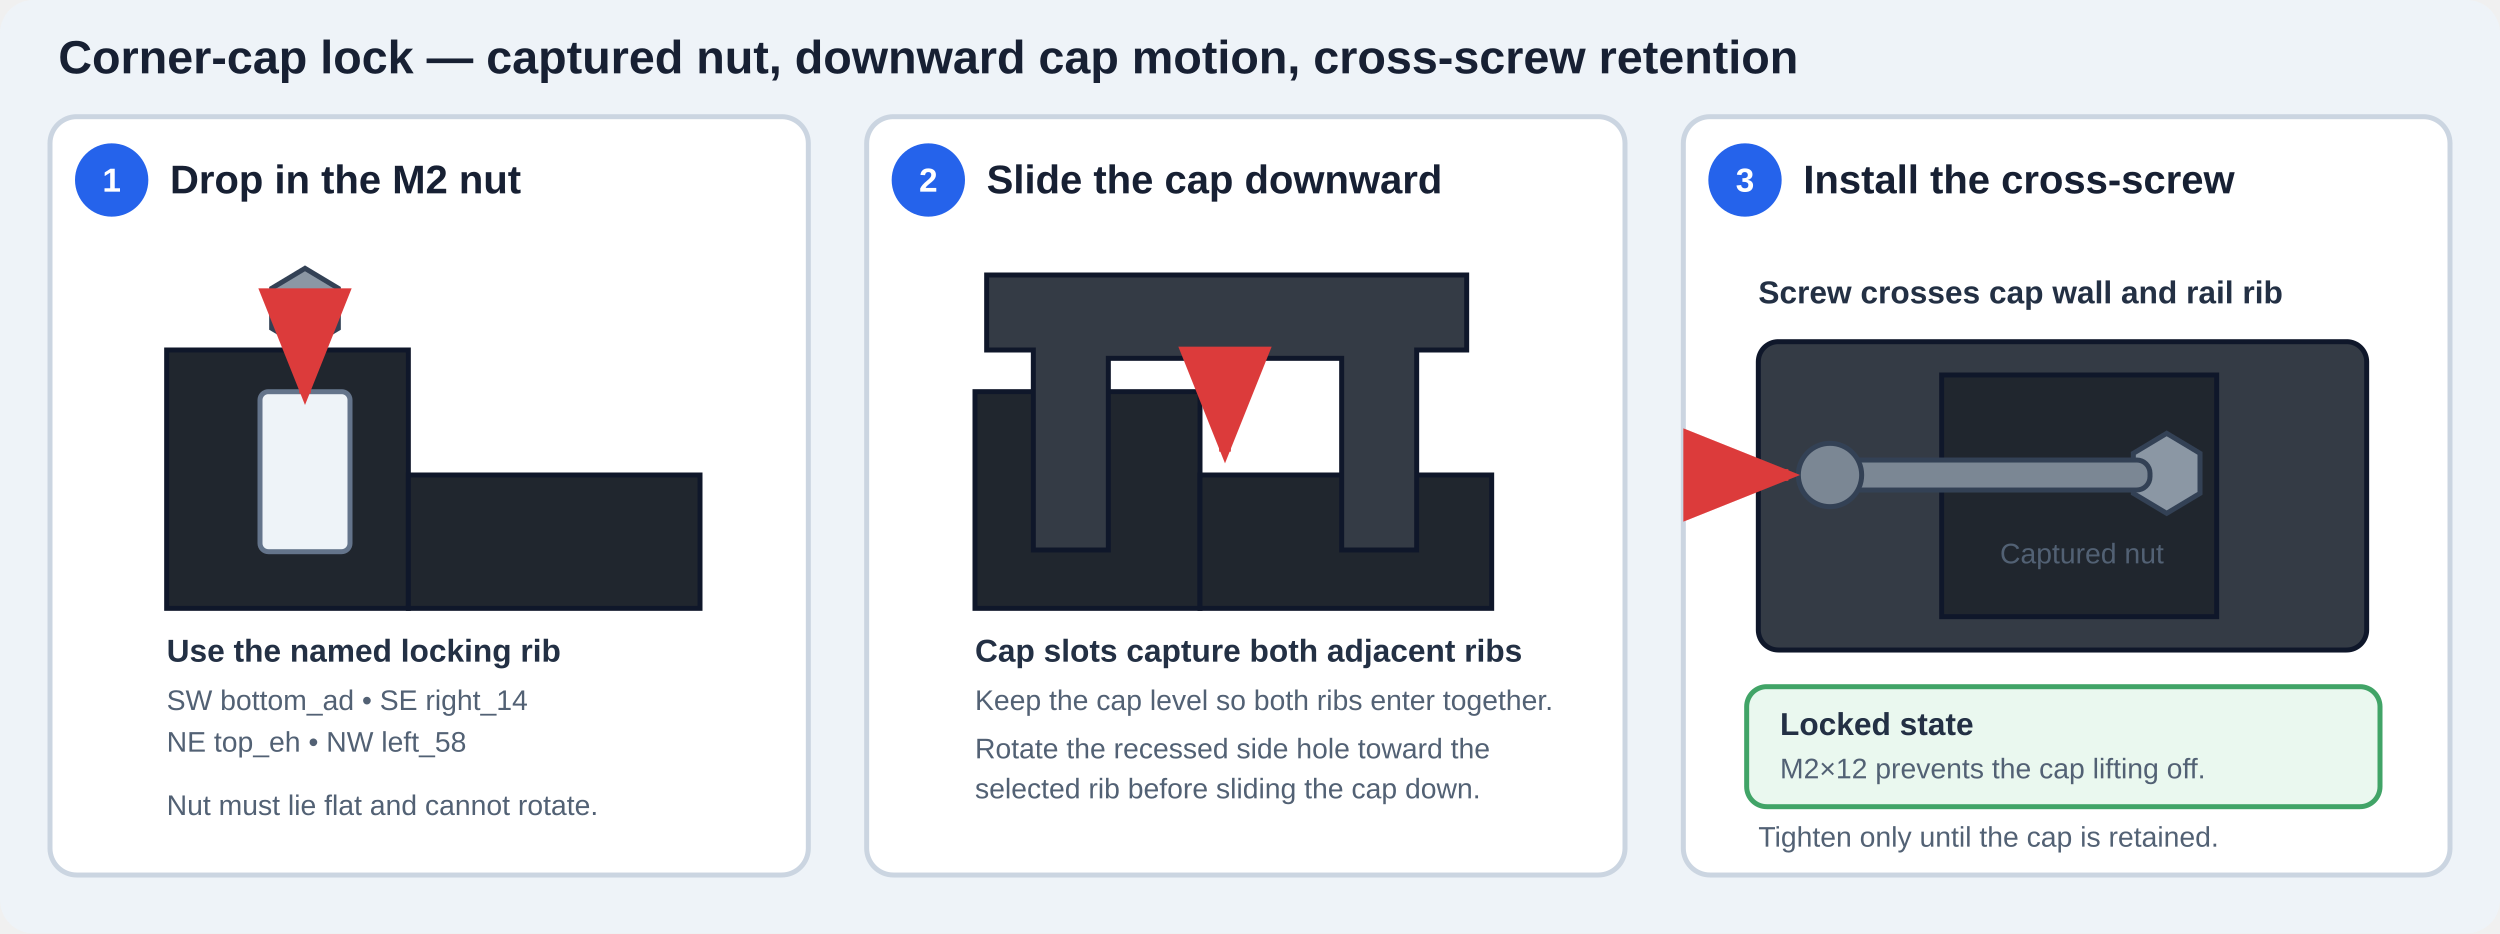
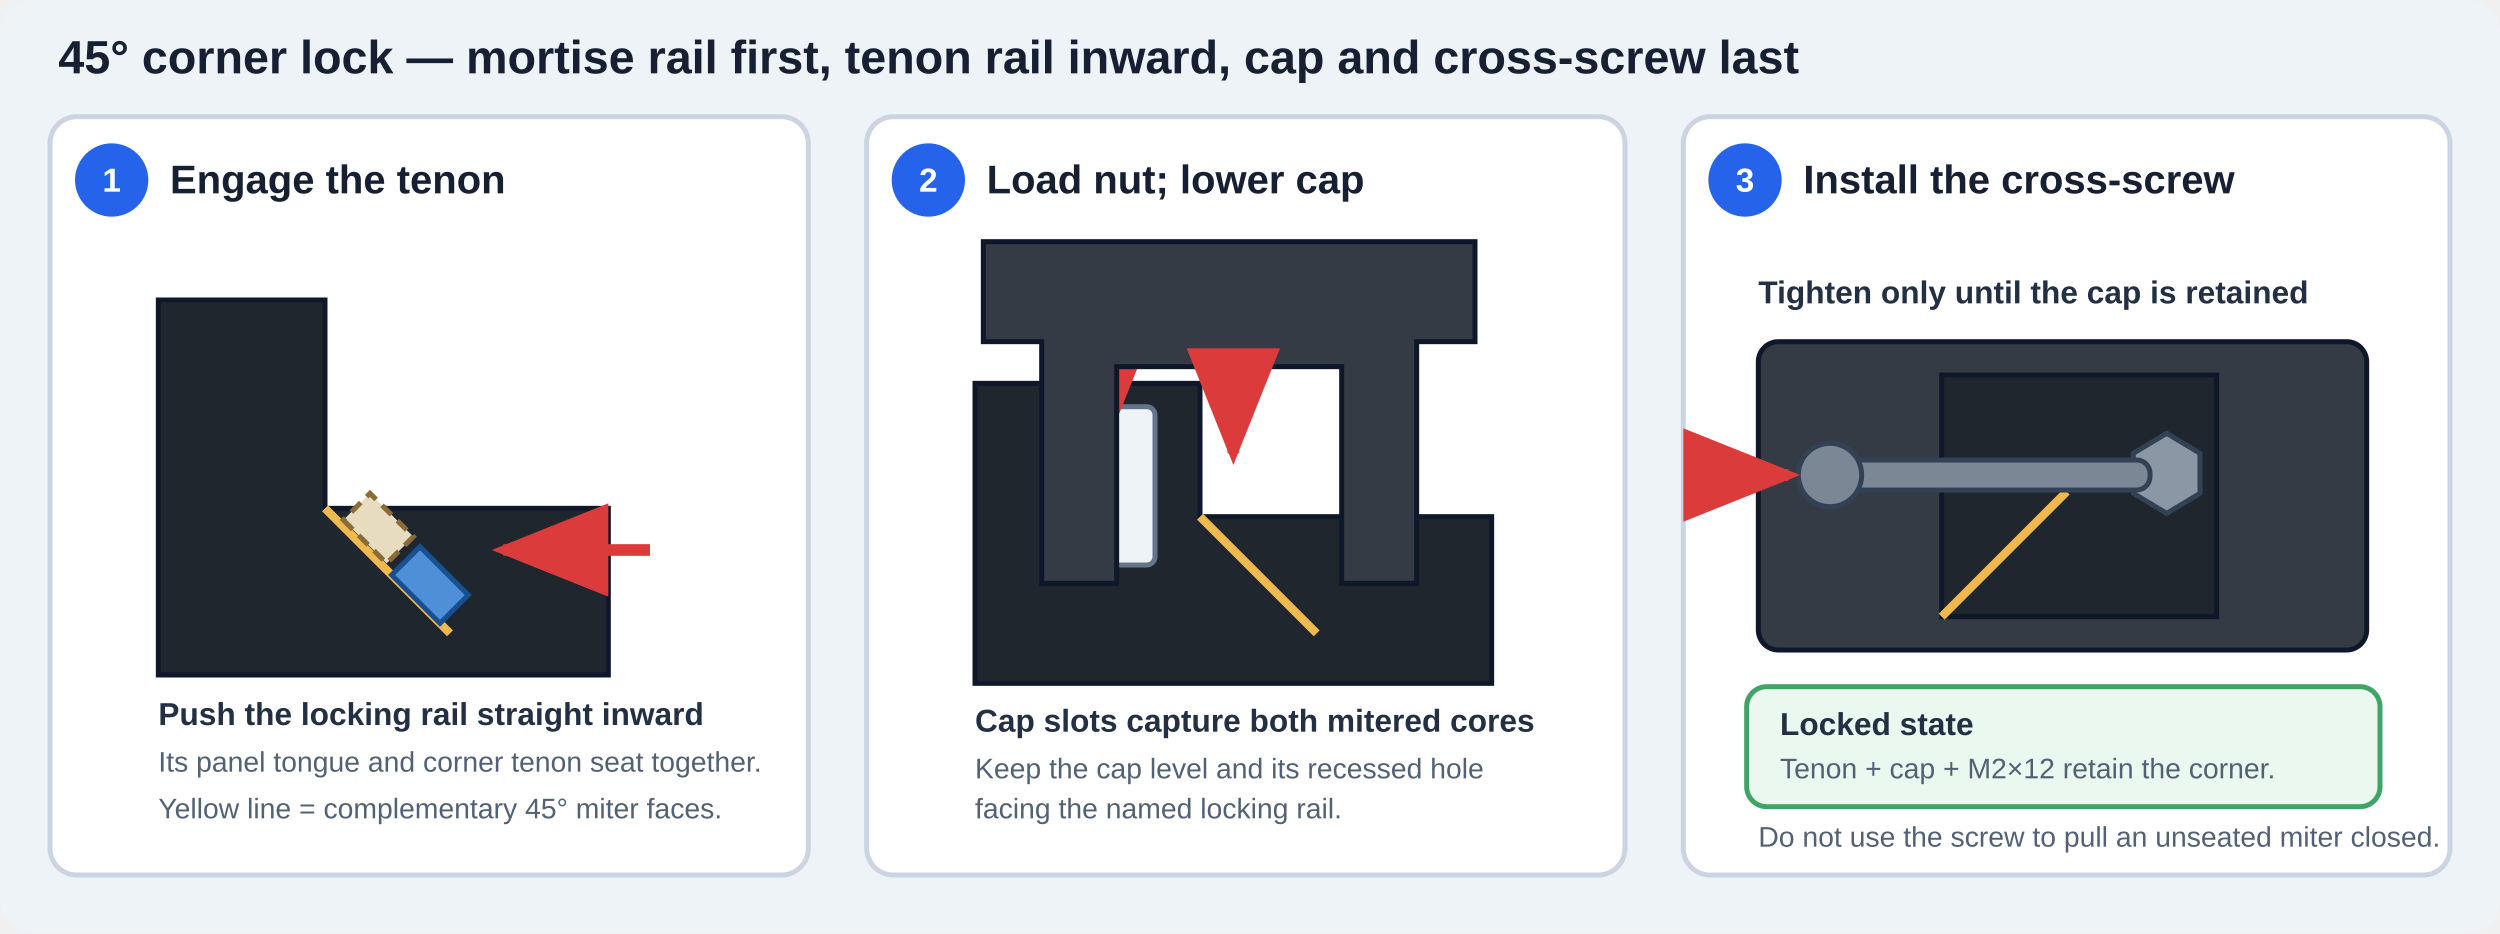
<svg xmlns="http://www.w3.org/2000/svg" width="1500" height="560" viewBox="0 0 1500 560">
  <defs>
    <marker id="arrow" markerWidth="11" markerHeight="11" refX="9" refY="4" orient="auto">
      <path d="M0,0 L10,4 L0,8 Z" fill="#dc3b3b" />
    </marker>
    <style>
      .panel{fill:#fff;stroke:#cbd5e1;stroke-width:3}.rail{fill:#20262e;stroke:#0f172a;stroke-width:3}
      .cap{fill:#343b45;stroke:#0f172a;stroke-width:3}.nut{fill:#8b97a4;stroke:#334155;stroke-width:3}
-       .steel{fill:#7b8794;stroke:#334155;stroke-width:3}.move{fill:none;stroke:#dc3b3b;stroke-width:7;marker-end:url(#arrow)}
+       .steel{fill:#7b8794;stroke:#334155;stroke-width:3}.tenon{fill:#4f8fd8;stroke:#174f91;stroke-width:3}
+       .mortise{fill:#e8dcc0;stroke:#8b6c38;stroke-width:3;stroke-dasharray:8 5}.miter{stroke:#f0b94d;stroke-width:5}
+       .move{fill:none;stroke:#dc3b3b;stroke-width:7;marker-end:url(#arrow)}
      .title{font:700 28px Arial;fill:#172033}.head{font:700 24px Arial;fill:#172033}.label{font:700 19px Arial;fill:#233044}
      .text{font:17px Arial;fill:#526174}.badge{fill:#2563eb}.badgeText{font:700 20px Arial;fill:#fff;text-anchor:middle}
      .ok{fill:#eaf8ef;stroke:#41a467;stroke-width:3}.cut{fill:#eef3f8;stroke:#64748b;stroke-width:3}
    </style>
  </defs>
  <rect width="1500" height="560" rx="20" fill="#eef3f8" />
-   <text x="35" y="44" class="title">Corner-cap lock — captured nut, downward cap motion, cross-screw retention</text>
+   <text x="35" y="44" class="title">45° corner lock — mortise rail first, tenon rail inward, cap and cross-screw last</text>
  <rect x="30" y="70" width="455" height="455" rx="16" class="panel" />
  <circle cx="67" cy="108" r="22" class="badge" />
  <text x="67" y="115" class="badgeText">1</text>
-   <text x="102" y="116" class="head">Drop in the M2 nut</text>
-   <path d="M100 365 V210 H245 V365 Z" class="rail" />
-   <path d="M245 365 V285 H420 V365 Z" class="rail" />
-   <rect x="156" y="235" width="54" height="96" rx="5" class="cut" />
-   <polygon points="163,173 183,161 203,173 203,197 183,209 163,197" class="nut" />
-   <path d="M183 215 V236" class="move" />
-   <text x="100" y="397" class="label">Use the named locking rib</text>
-   <text x="100" y="426" class="text">SW bottom_ad • SE right_14</text>
-   <text x="100" y="451" class="text">NE top_eh • NW left_58</text>
-   <text x="100" y="489" class="text">Nut must lie flat and cannot rotate.</text>
+   <text x="102" y="116" class="head">Engage the tenon</text>
+   <path d="M95 365 V180 H195 V305 H365 V405 H95 Z" class="rail" />
+   <path d="M195 305 L270 380" class="miter" />
+   <path d="M206 312 L232 338 L248 322 L222 296 Z" class="mortise" />
+   <path d="M235 345 L264 374 L281 357 L252 328 Z" class="tenon" />
+   <path d="M390 330 H302" class="move" />
+   <text x="95" y="435" class="label">Push the locking rail straight inward</text>
+   <text x="95" y="463" class="text">Its panel tongue and corner tenon seat together.</text>
+   <text x="95" y="491" class="text">Yellow line = complementary 45° miter faces.</text>
  <rect x="520" y="70" width="455" height="455" rx="16" class="panel" />
  <circle cx="557" cy="108" r="22" class="badge" />
  <text x="557" y="115" class="badgeText">2</text>
-   <text x="592" y="116" class="head">Slide the cap downward</text>
-   <path d="M585 365 V235 H720 V365 Z" class="rail" />
-   <path d="M720 365 V285 H895 V365 Z" class="rail" />
-   <path d="M592 165 H880 V210 H850 V330 H805 V215 H665 V330 H620 V210 H592 Z" class="cap" />
-   <path d="M735 220 V271" class="move" />
-   <text x="585" y="397" class="label">Cap slots capture both adjacent ribs</text>
-   <text x="585" y="426" class="text">Keep the cap level so both ribs enter together.</text>
-   <text x="585" y="455" class="text">Rotate the recessed side hole toward the</text>
-   <text x="585" y="479" class="text">selected rib before sliding the cap down.</text>
+   <text x="592" y="116" class="head">Load nut; lower cap</text>
+   <path d="M585 380 V230 H720 V310 H895 V410 H585 Z" class="rail" />
+   <path d="M720 310 L790 380" class="miter" />
+   <rect x="645" y="244" width="48" height="95" rx="5" class="cut" />
+   <polygon points="650,172 670,160 690,172 690,196 670,208 650,196" class="nut" />
+   <path d="M670 214 V245" class="move" />
+   <path d="M590 145 H885 V205 H850 V350 H805 V220 H670 V350 H625 V205 H590 Z" class="cap" />
+   <path d="M740 217 V272" class="move" />
+   <text x="585" y="439" class="label">Cap slots capture both mitered cores</text>
+   <text x="585" y="467" class="text">Keep the cap level and its recessed hole</text>
+   <text x="585" y="491" class="text">facing the named locking rail.</text>
  <rect x="1010" y="70" width="460" height="455" rx="16" class="panel" />
  <circle cx="1047" cy="108" r="22" class="badge" />
  <text x="1047" y="115" class="badgeText">3</text>
  <text x="1082" y="116" class="head">Install the cross-screw</text>
  <rect x="1055" y="205" width="365" height="185" rx="12" class="cap" />
-   <rect x="1165" y="225" width="165" height="145" class="rail" />
+   <path d="M1165 225 H1330 V370 H1165 Z" class="rail" />
+   <path d="M1165 370 L1240 295" class="miter" />
  <polygon points="1280,272 1300,260 1320,272 1320,296 1300,308 1280,296" class="nut" />
  <rect x="1088" y="276" width="202" height="18" rx="8" class="steel" />
  <circle cx="1098" cy="285" r="19" class="steel" />
  <path d="M1028 285 H1073" class="move" />
  <rect x="1048" y="412" width="380" height="72" rx="12" class="ok" />
  <text x="1068" y="441" class="label">Locked state</text>
-   <text x="1068" y="467" class="text">M2×12 prevents the cap lifting off.</text>
-   <text x="1055" y="182" class="label">Screw crosses cap wall and rail rib</text>
-   <text x="1200" y="338" class="text">Captured nut</text>
-   <text x="1055" y="508" class="text">Tighten only until the cap is retained.</text>
+   <text x="1068" y="467" class="text">Tenon + cap + M2×12 retain the corner.</text>
+   <text x="1055" y="182" class="label">Tighten only until the cap is retained</text>
+   <text x="1055" y="508" class="text">Do not use the screw to pull an unseated miter closed.</text>
</svg>
